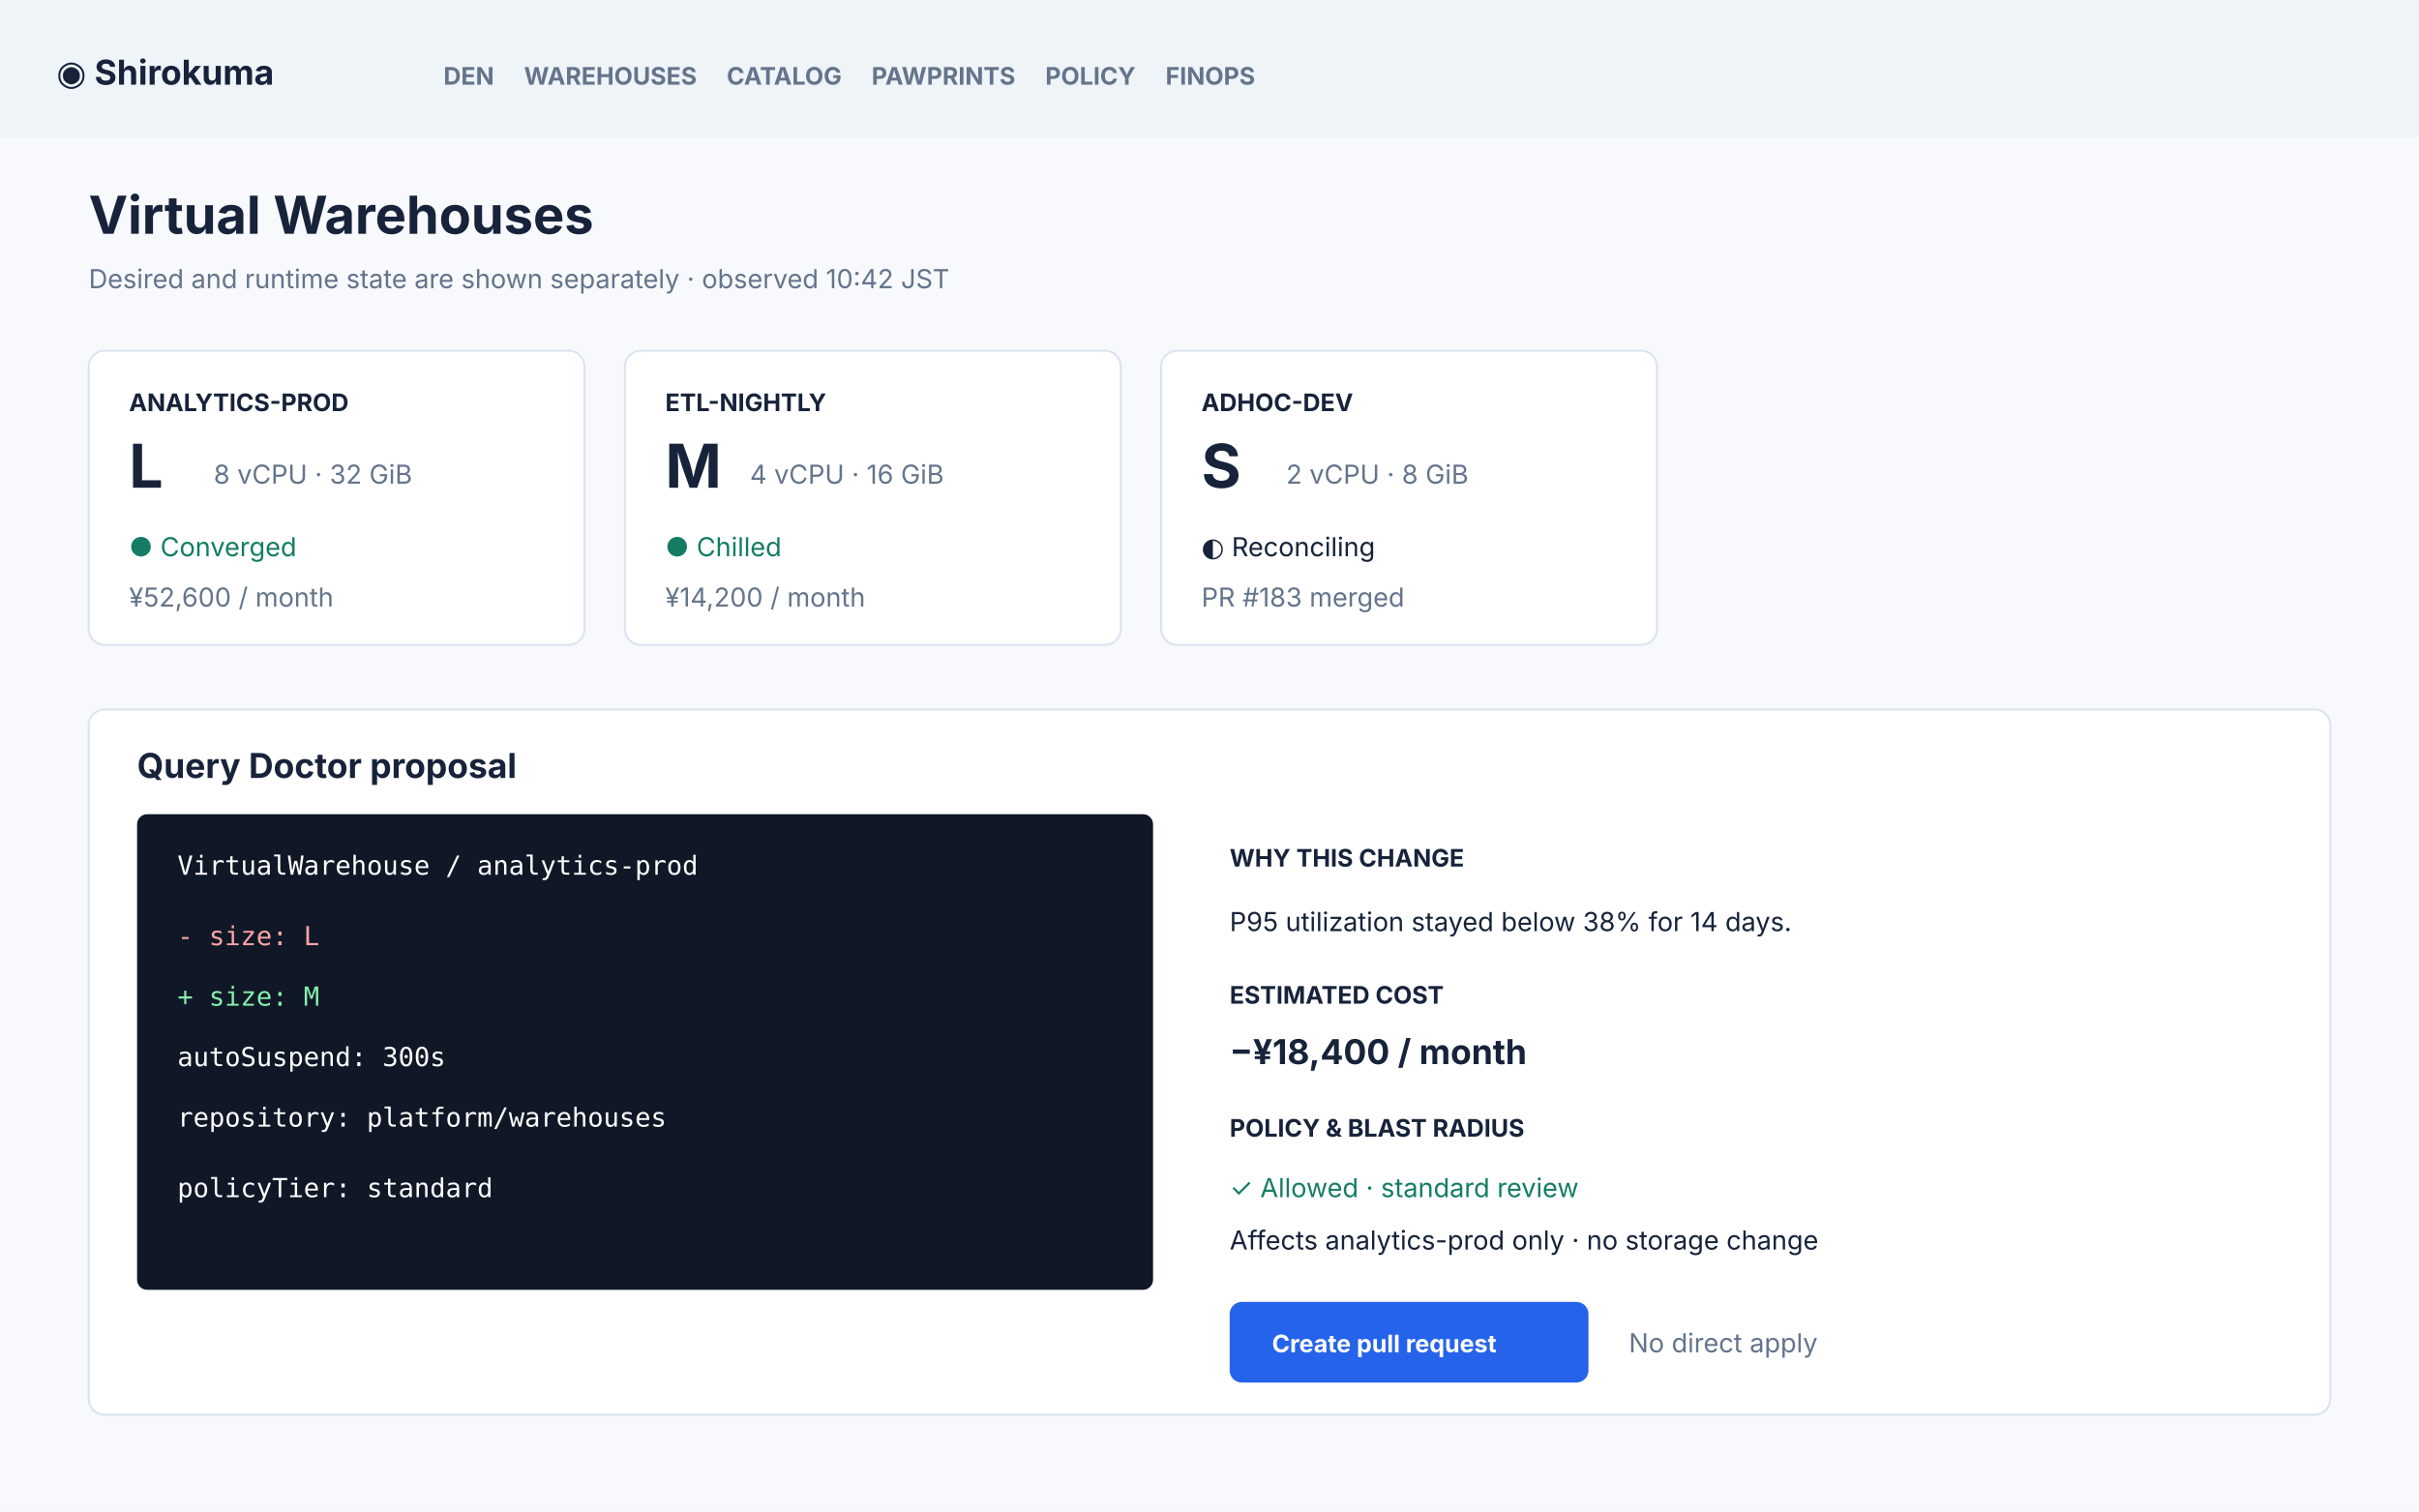
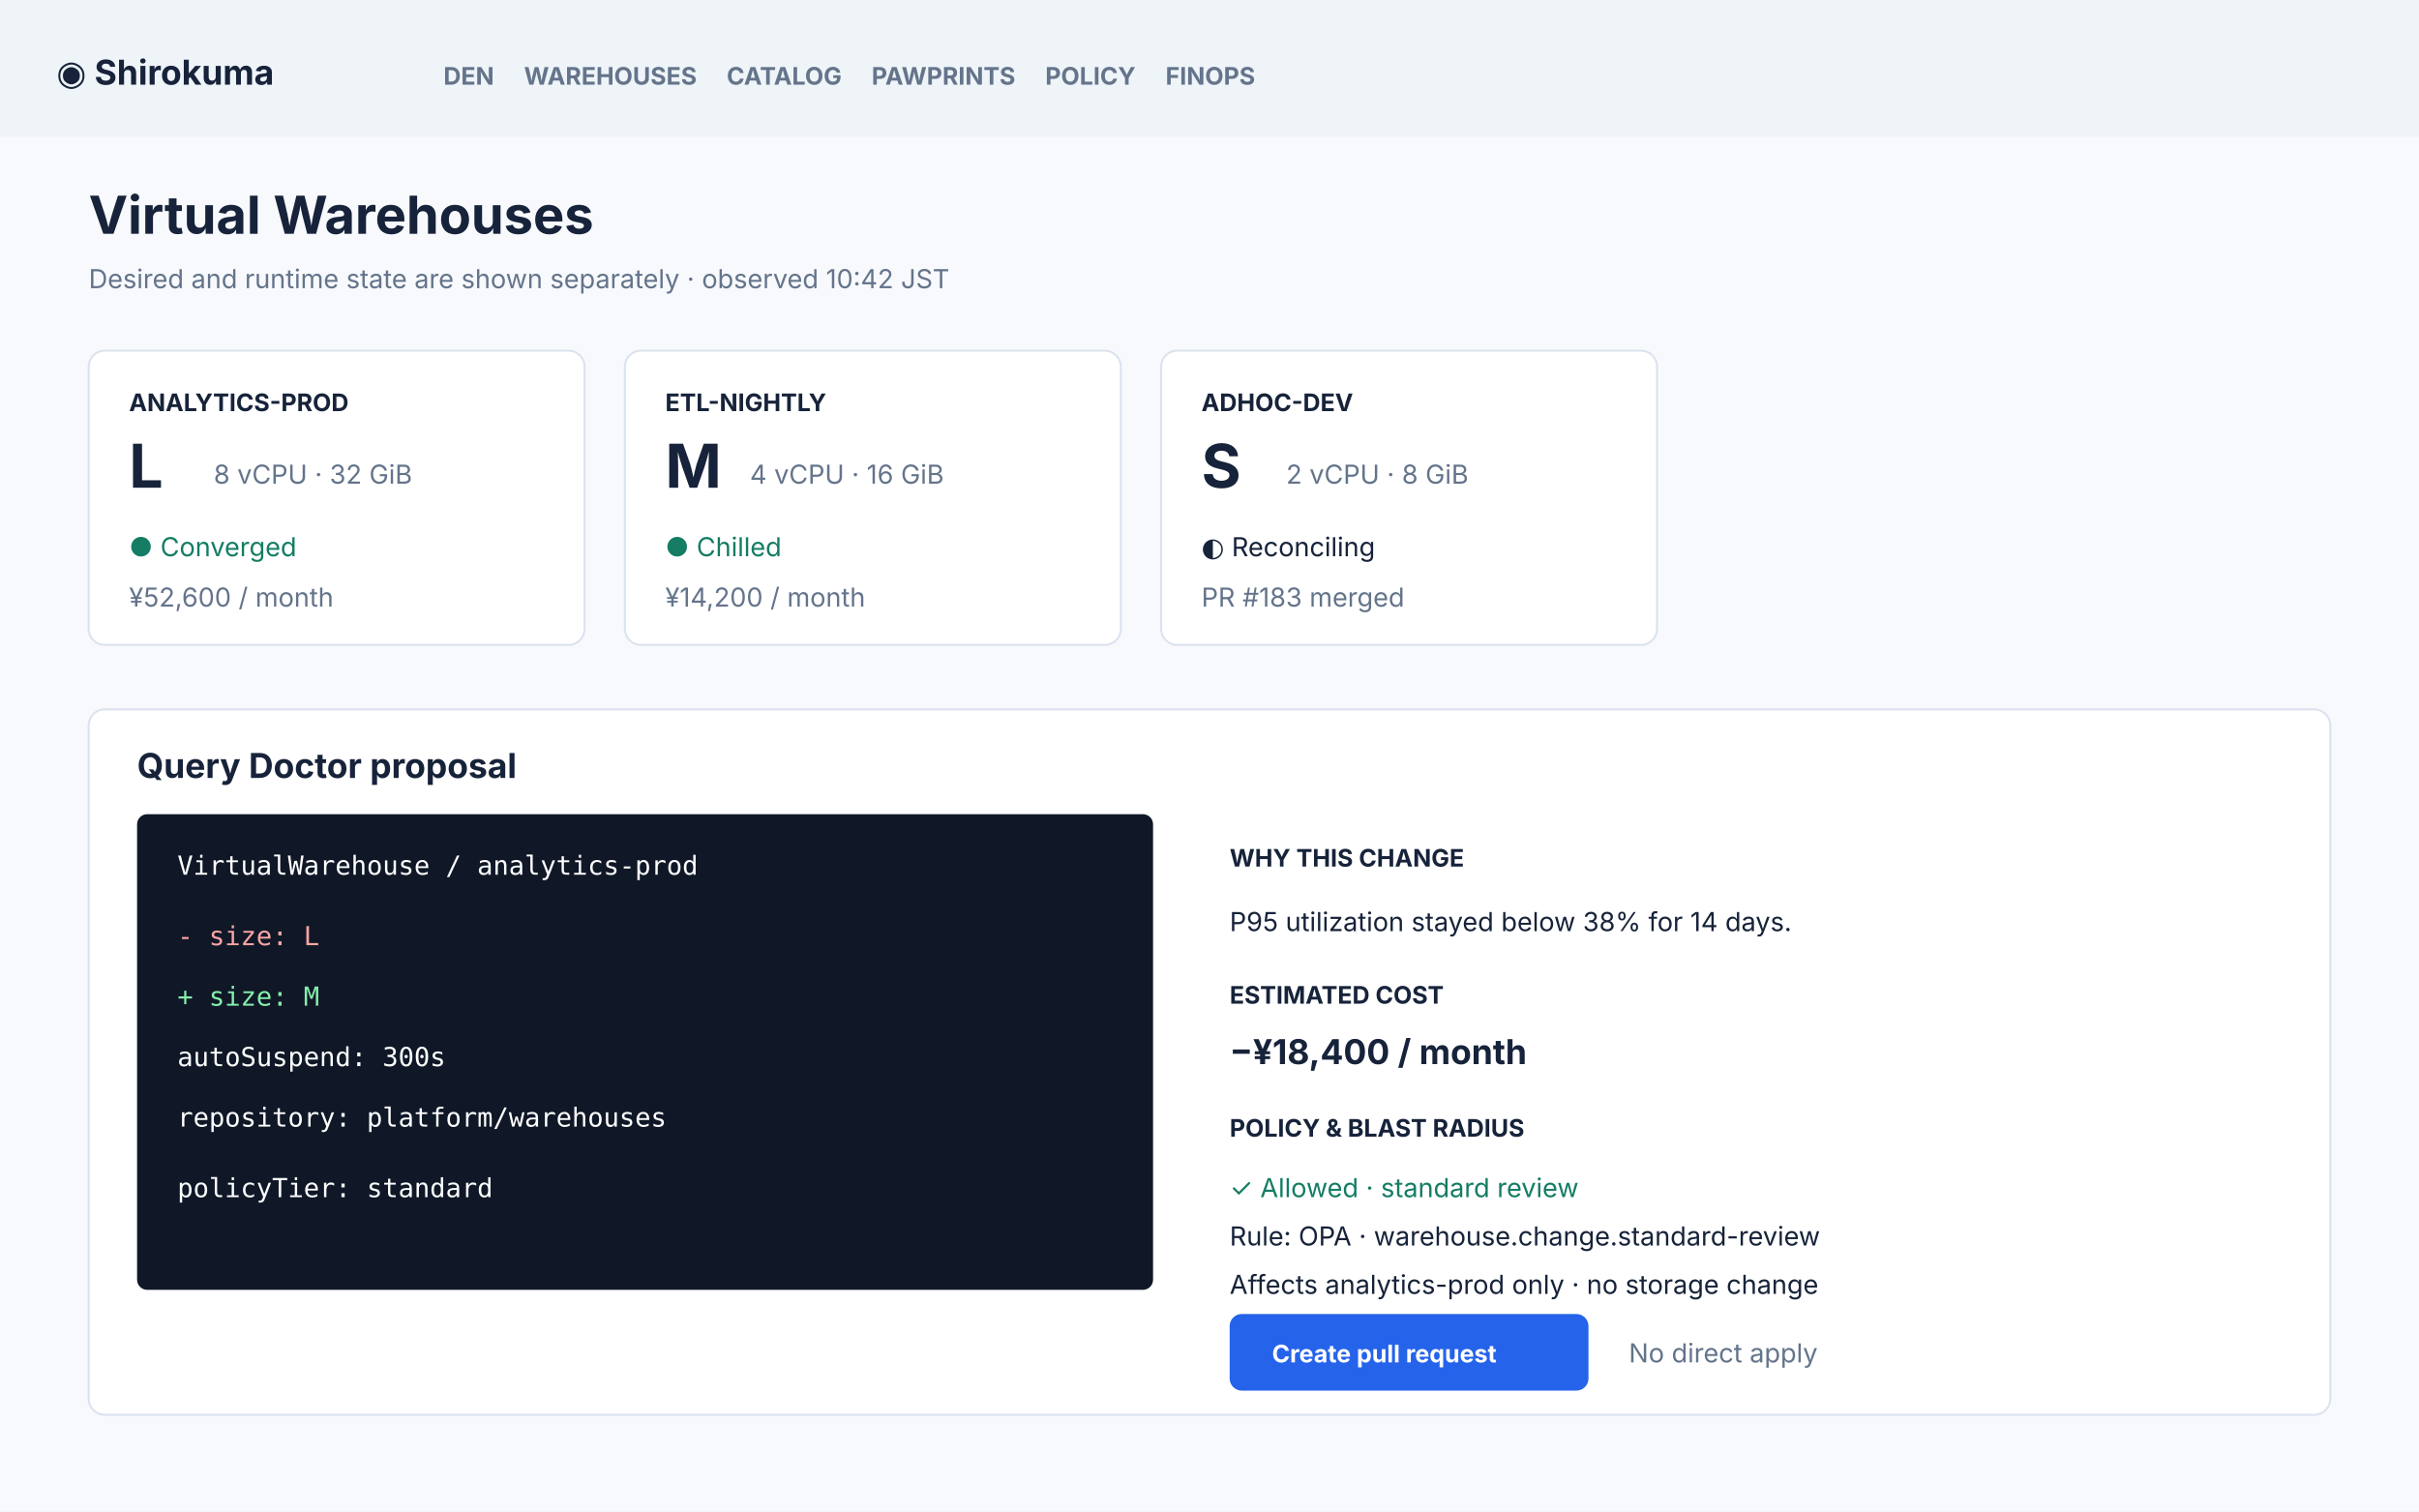
<svg xmlns="http://www.w3.org/2000/svg" width="1200" height="750" viewBox="0 0 1200 750" role="img" aria-labelledby="title desc">
  <style>text{font-family:Inter,"Noto Sans JP",system-ui,sans-serif;fill:#17233a}.muted{fill:#64748b}.small{font-size:13px}.label{font-size:12px;font-weight:700}.h1{font-size:26px;font-weight:700}.h2{font-size:17px;font-weight:700}.panel{fill:#fff;stroke:#dbe3ef}.blue{fill:#2563eb}.white{fill:#fff}.ok{fill:#147d64}.code{font-family:ui-monospace,SFMono-Regular,monospace;font-size:13px}.diff-remove{fill:#fca5a5}.diff-add{fill:#86efac}</style>
  <rect width="1200" height="750" fill="#f7f9fc" />
  <rect x="0" y="0" width="1200" height="68" fill="#eef4f8" />
  <text x="28" y="42" class="h2">◉ Shirokuma</text>
  <text x="220" y="42" class="label muted">DEN　 WAREHOUSES　 CATALOG　 PAWPRINTS　 POLICY　 FINOPS</text>
  <text x="44" y="116" class="h1">Virtual Warehouses</text>
  <text x="44" y="143" class="small muted">Desired and runtime state are shown separately · observed 10:42 JST</text>
  <rect x="44" y="174" width="246" height="146" rx="8" class="panel" />
  <text x="64" y="204" class="label">ANALYTICS-PROD</text>
  <text x="64" y="242" font-size="30" font-weight="700">L</text>
  <text x="106" y="240" class="small muted">8 vCPU · 32 GiB</text>
  <text x="64" y="276" class="small ok">● Converged</text>
  <text x="64" y="301" class="small muted">¥52,600 / month</text>
  <rect x="310" y="174" width="246" height="146" rx="8" class="panel" />
  <text x="330" y="204" class="label">ETL-NIGHTLY</text>
  <text x="330" y="242" font-size="30" font-weight="700">M</text>
  <text x="372" y="240" class="small muted">4 vCPU · 16 GiB</text>
  <text x="330" y="276" class="small ok">● Chilled</text>
  <text x="330" y="301" class="small muted">¥14,200 / month</text>
  <rect x="576" y="174" width="246" height="146" rx="8" class="panel" />
  <text x="596" y="204" class="label">ADHOC-DEV</text>
  <text x="596" y="242" font-size="30" font-weight="700">S</text>
  <text x="638" y="240" class="small muted">2 vCPU · 8 GiB</text>
  <text x="596" y="276" class="small" fill="#a15c00">◐ Reconciling</text>
  <text x="596" y="301" class="small muted">PR #183 merged</text>
  <rect x="44" y="352" width="1112" height="350" rx="8" class="panel" />
  <text x="68" y="386" class="h2">Query Doctor proposal</text>
  <rect x="68" y="404" width="504" height="236" rx="5" fill="#101827" />
  <text x="88" y="434" class="code white">VirtualWarehouse / analytics-prod</text>
  <text x="88" y="469" class="code diff-remove">- size: L</text>
  <text x="88" y="499" class="code diff-add">+ size: M</text>
  <text x="88" y="529" class="code white">  autoSuspend: 300s</text>
  <text x="88" y="559" class="code white">  repository: platform/warehouses</text>
  <text x="88" y="594" class="code white">  policyTier: standard</text>
  <text x="610" y="430" class="label">WHY THIS CHANGE</text>
  <text x="610" y="462" class="small">P95 utilization stayed below 38% for 14 days.</text>
  <text x="610" y="498" class="label">ESTIMATED COST</text>
  <text x="610" y="528" class="h2">−¥18,400 / month</text>
  <text x="610" y="564" class="label">POLICY &amp; BLAST RADIUS</text>
  <text x="610" y="594" class="small ok">✓ Allowed · standard review</text>
-   <text x="610" y="620" class="small">Affects analytics-prod only · no storage change</text>
-   <rect x="610" y="646" width="178" height="40" rx="6" class="blue" />
-   <text x="631" y="671" class="label white">Create pull request</text>
-   <text x="808" y="671" class="small muted">No direct apply</text>
+   <text x="610" y="618" class="small">Rule: OPA · warehouse.change.standard-review</text>
+   <text x="610" y="642" class="small">Affects analytics-prod only · no storage change</text>
+   <rect x="610" y="652" width="178" height="38" rx="6" class="blue" />
+   <text x="631" y="676" class="label white">Create pull request</text>
+   <text x="808" y="676" class="small muted">No direct apply</text>
</svg>
